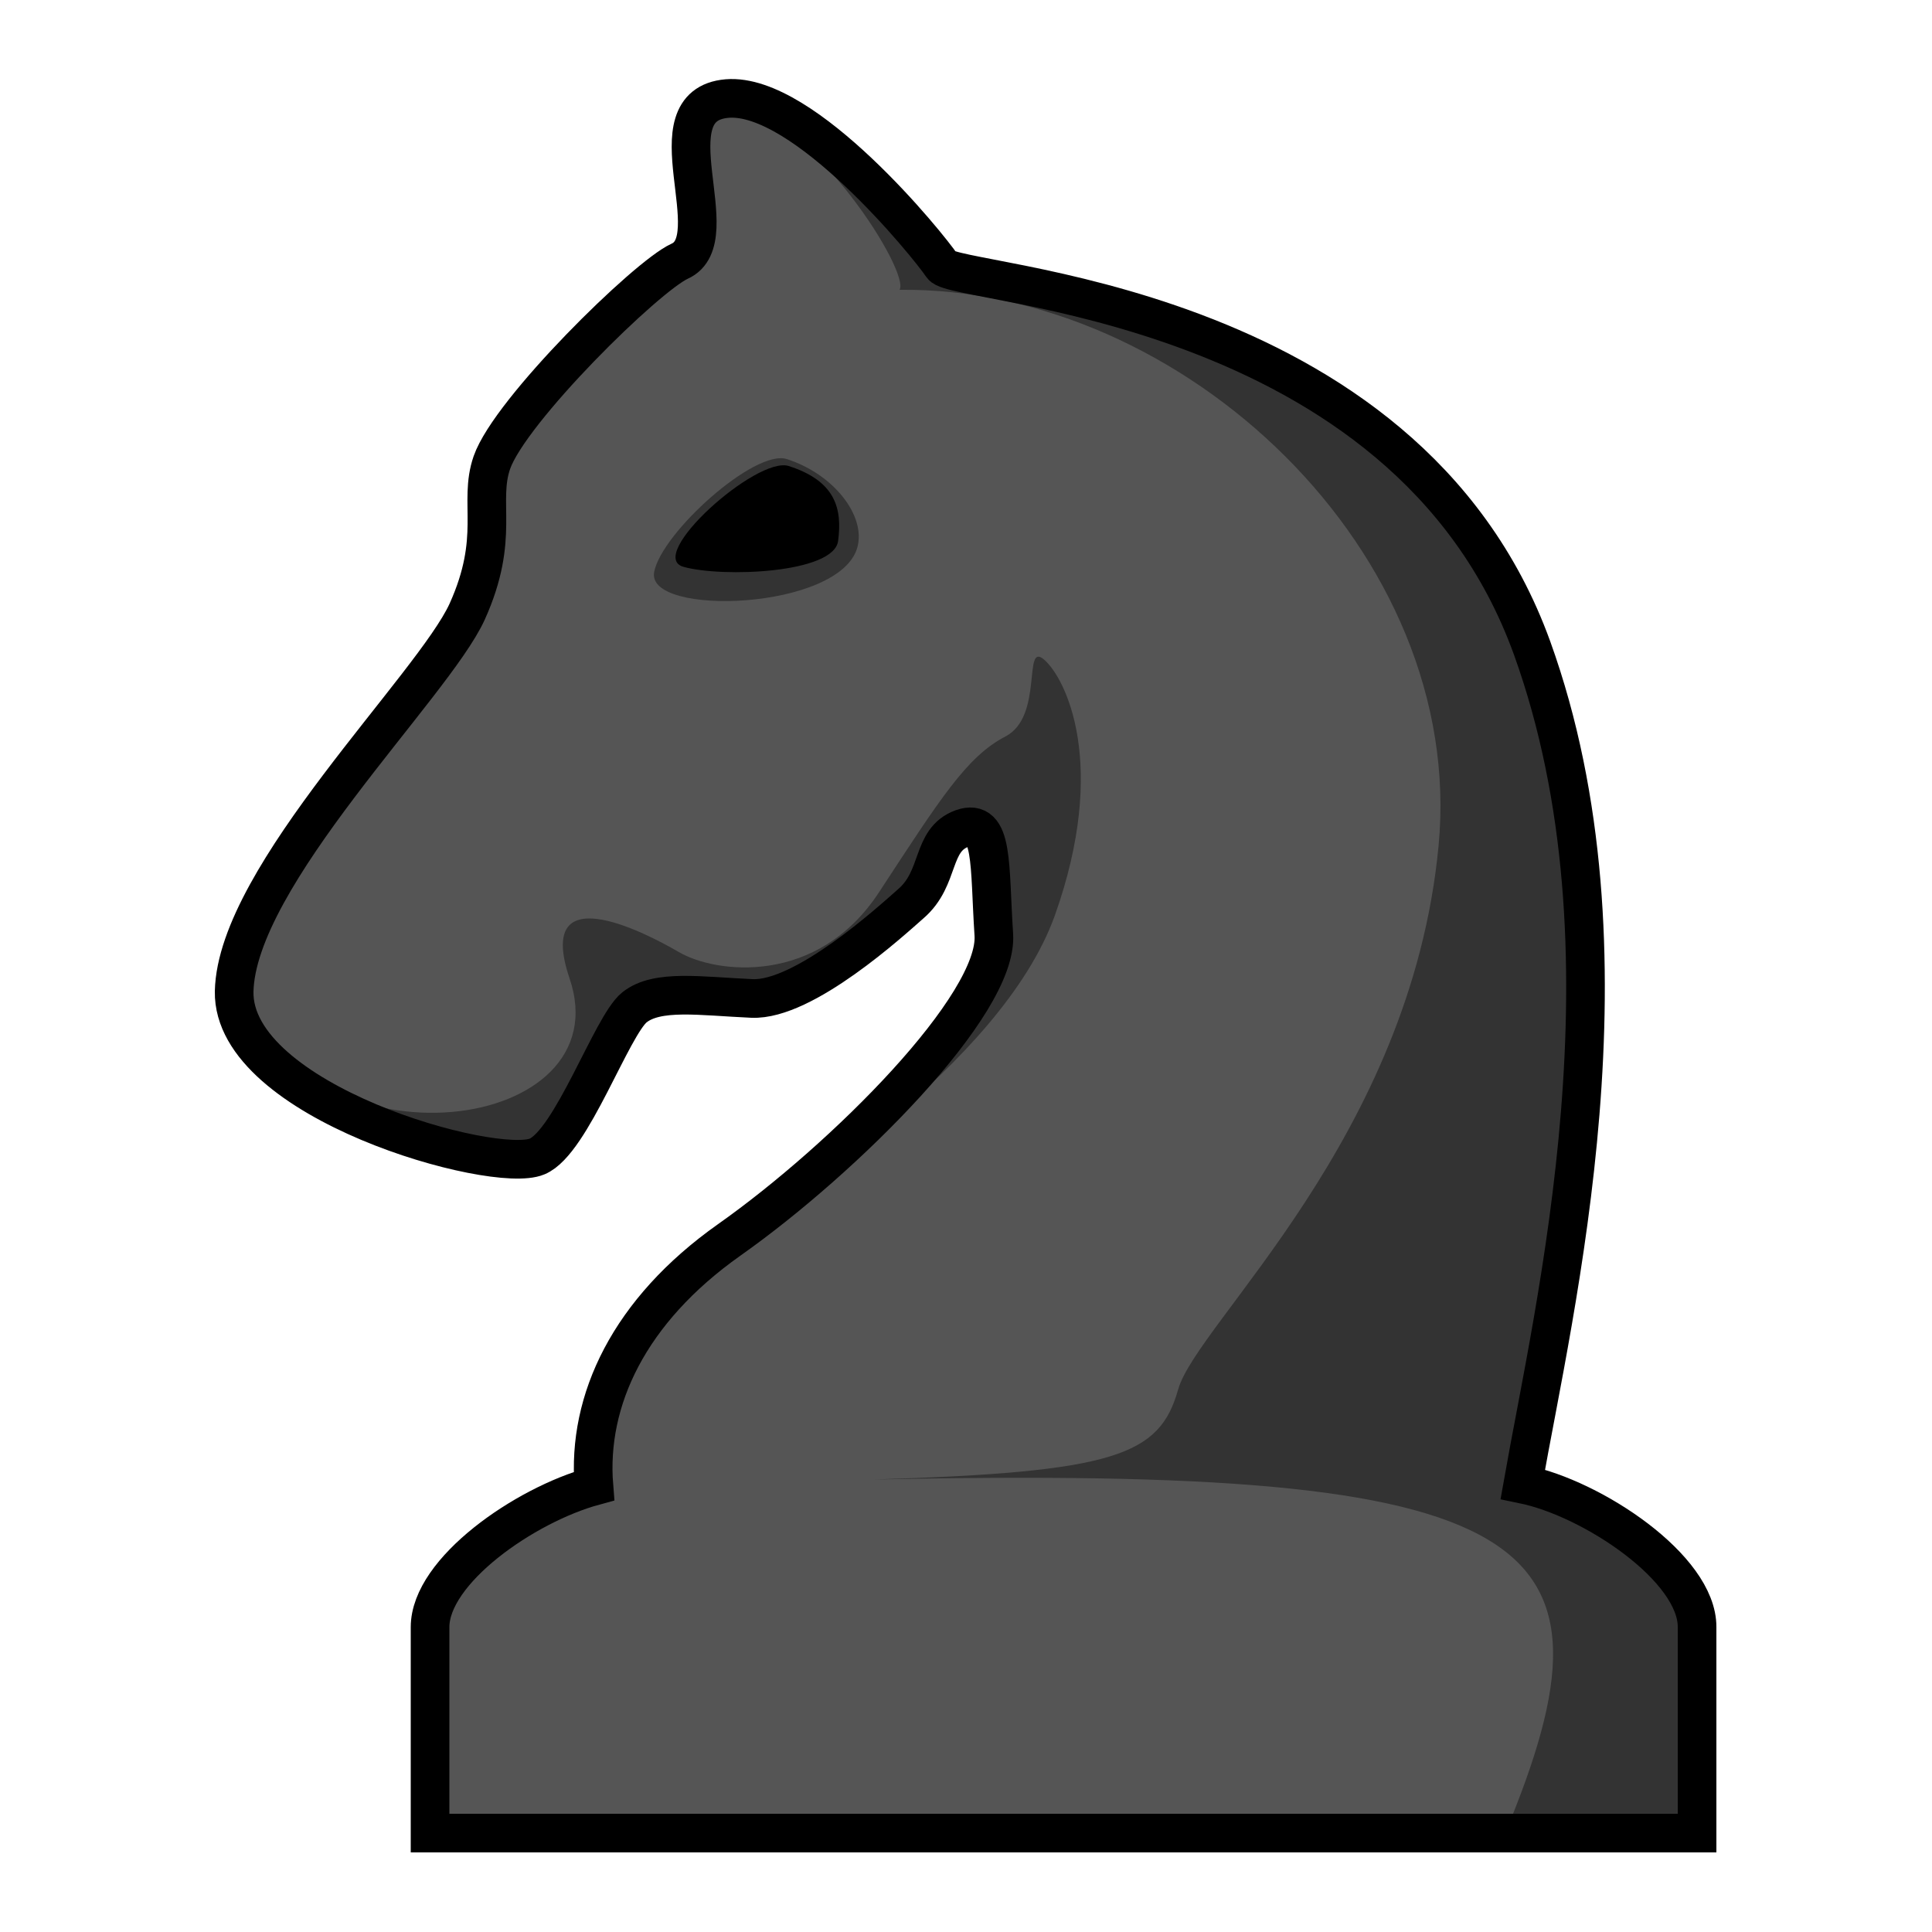
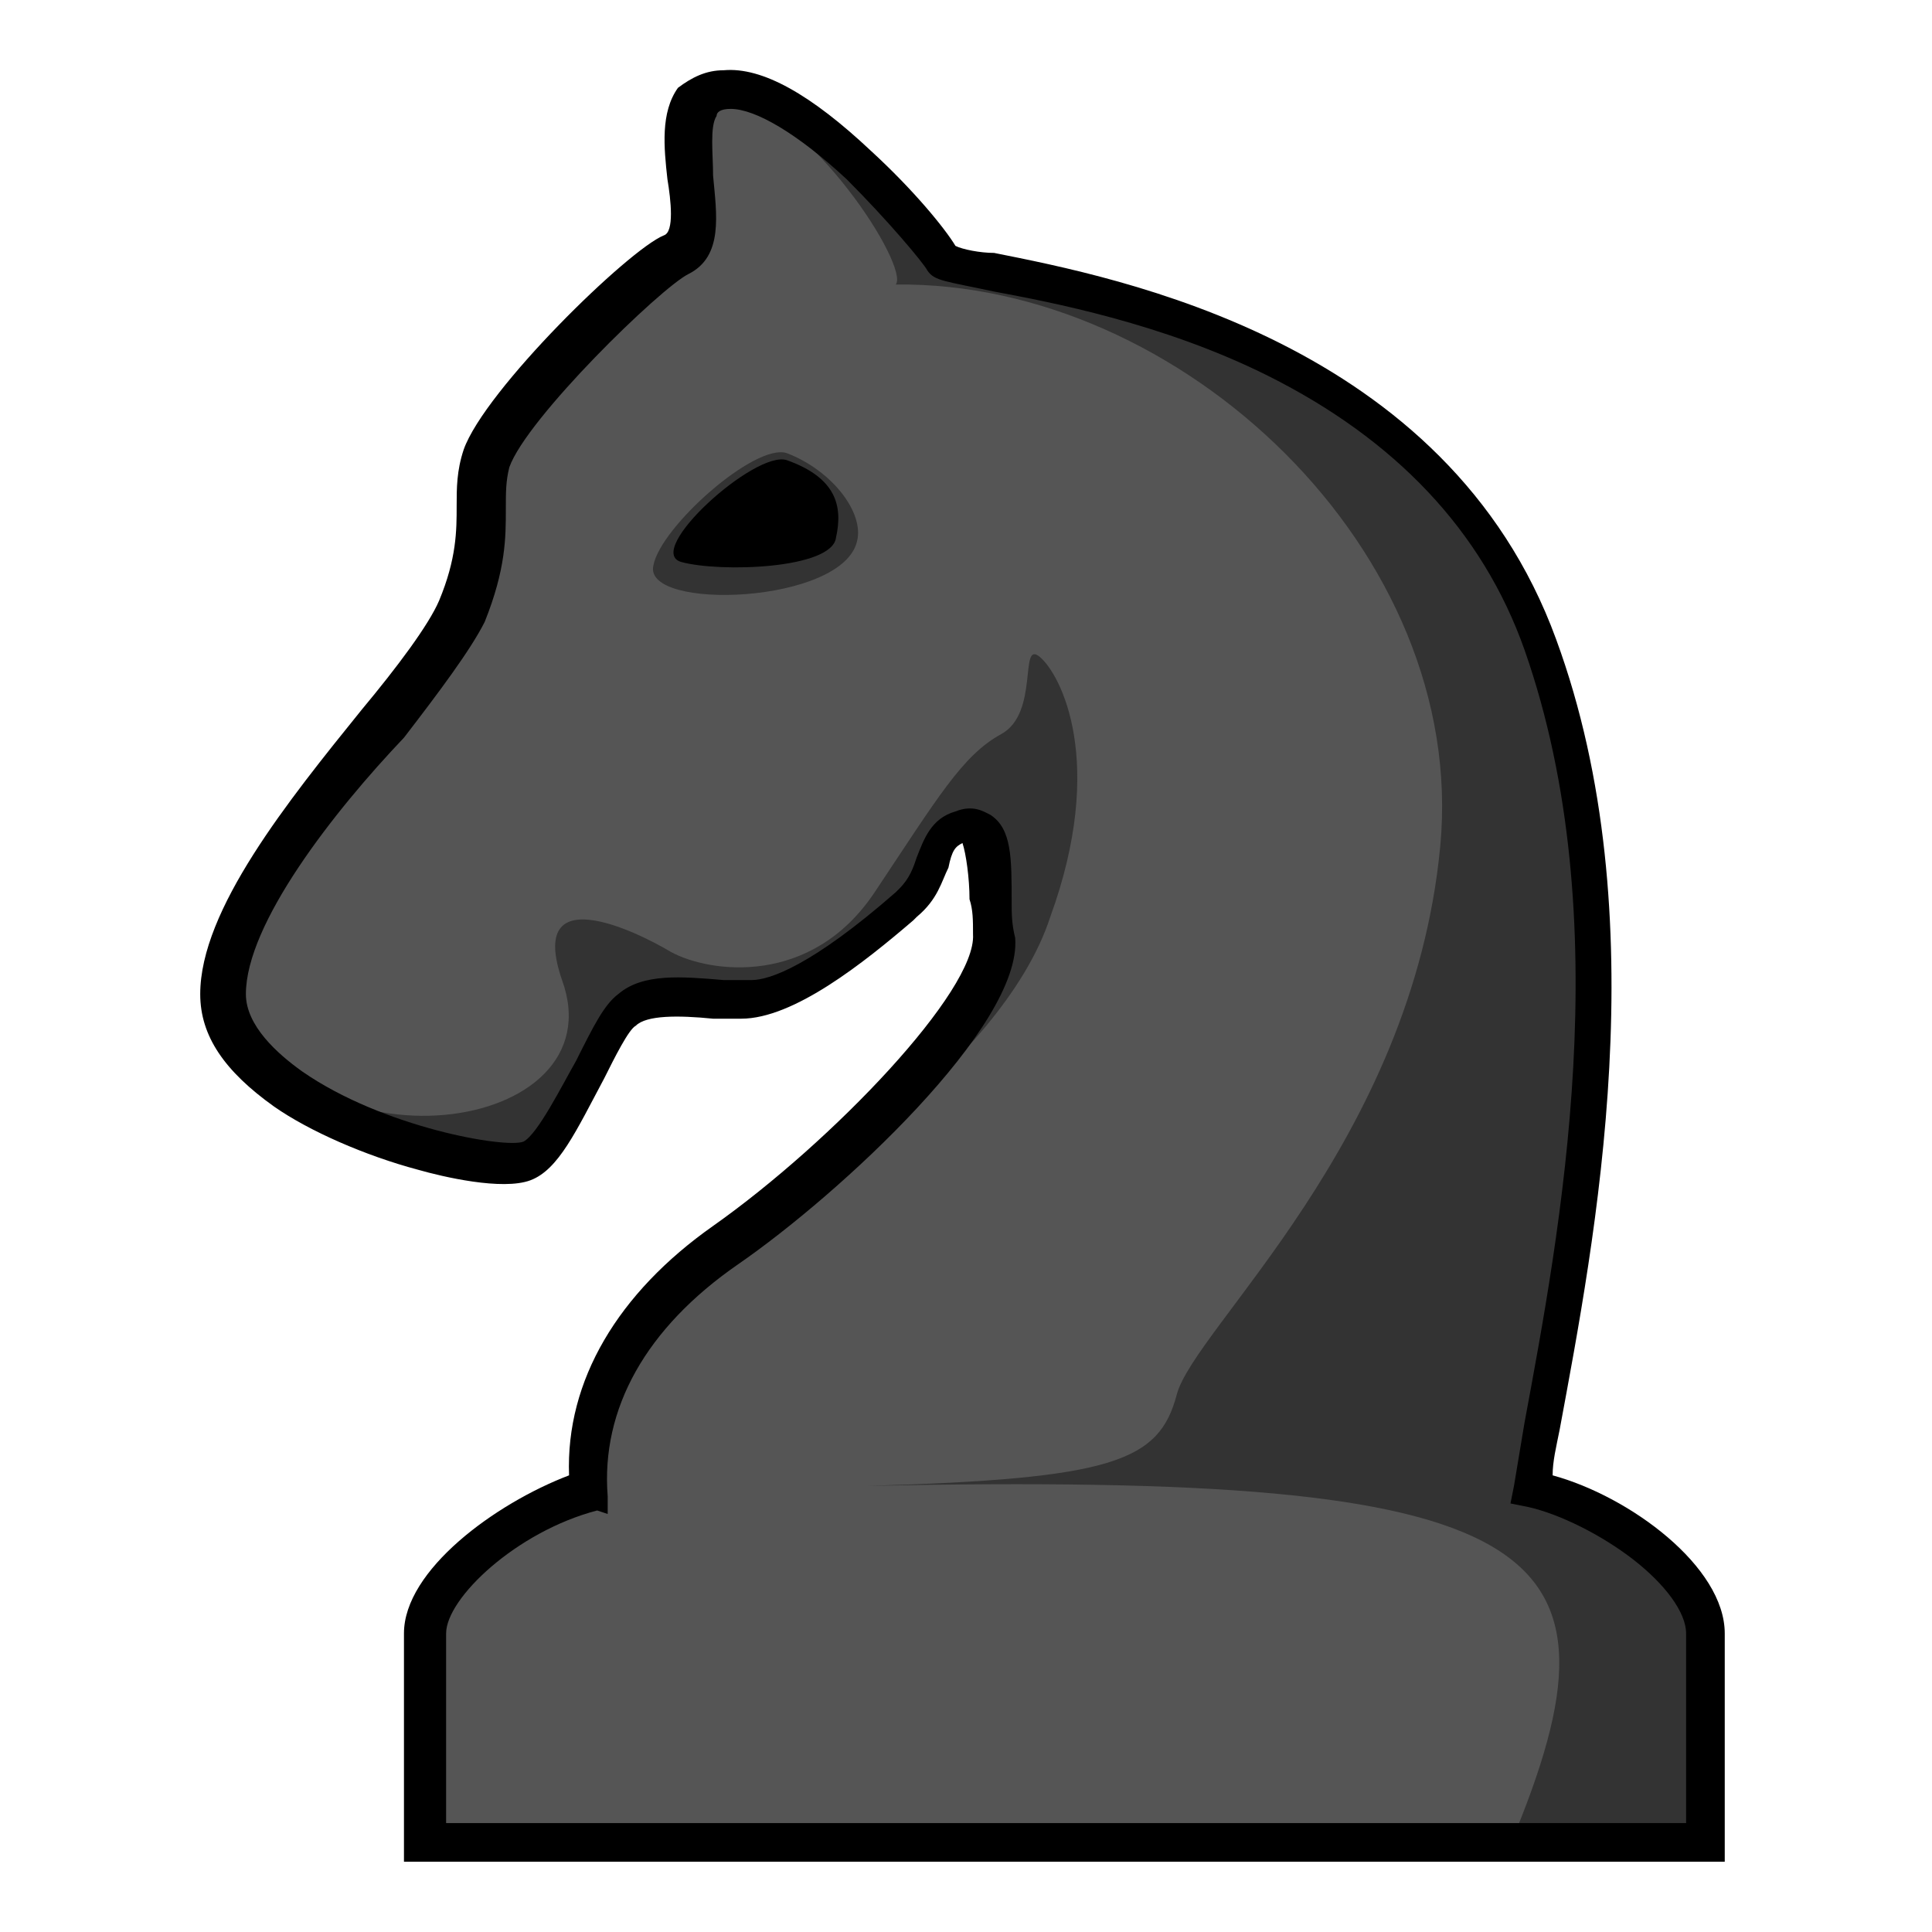
- <svg xmlns="http://www.w3.org/2000/svg" viewBox="0 0 500 500">
+ <svg xmlns="http://www.w3.org/2000/svg" viewBox="0 0 55 55">
  <style type="text/css">
		.st0{fill:#555555;}
		.st1{fill:#333333;}
- 		.st2{fill:none;stroke:#000000;stroke-width:10;stroke-miterlimit:10;}
	</style>
-   <g id="black-knight">
-     <path class="st0" d="M394.1,384.1c8.1-46,30.7-137.9,2.4-216.4c-32.9-91-149.2-93.6-152.7-98.9c-3.5-5.3-35.7-44.9-55.6-43.3    c-20.2,1.7,0.6,36.3-12.3,42.1c-8.6,3.9-43.9,38.6-48.6,52.1c-3.6,10.4,2.3,19.3-6.4,38.6c-8.8,19.3-59.7,68.4-60.3,98.3    c-0.5,28.5,67.3,47.4,78.4,42.7c8.9-3.7,19.3-33.9,25.2-38.6c5.9-4.7,17-2.9,30.4-2.3c13.5,0.6,36.1-20.1,41.1-24.5    c7.8-6.7,5.1-16.5,13.3-19.5c8.2-2.9,7,9.4,8.2,27.5c1.2,18.1-38.6,57.9-68.5,79c-25.9,18.3-36.8,41.5-35,63.7    c-17.9,4.9-42.4,21.9-42.4,36.5v53.3h327.9v-53.3C439.3,405.9,412.2,387.8,394.1,384.1z" />
-     <path class="st1" d="M203.6,118.8c-8.3-2.6-32.3,19-34.3,29.2c-2.3,11.7,48.2,10,52.6-6.4C224.1,133.5,215.8,122.7,203.6,118.8z" />
-     <path d="M204.1,120.6c-8.3-2.6-37.2,23.3-27.2,26.1s38.9,1.7,40-6.7C218,131.7,216.3,124.5,204.1,120.6z" />
-     <path class="st1" d="M389.5,474.5h49.9v-53.3c0-15.3-27.2-33.4-45.2-37.1c8.1-46,30.7-137.9,2.4-216.4    c-32.9-91-149.2-93.6-152.7-98.9c-3.5-5.3-35.7-44.9-55.6-43.3c22.9,5.7,47.3,45.1,44.5,49.5c73.3-0.8,146.7,68.1,139.5,143.9    c-7.2,75.7-62.6,123.5-67.4,140.7c-4.8,17.1-16.3,21.4-78.9,23.3C399.4,379.2,421.7,397.2,389.5,474.5z" />
-     <path class="st1" d="M188.8,321c29.8-21.1,69.6-60.8,68.5-79c-1.2-18.1,0-30.4-8.2-27.5c-8.2,2.9-5.5,12.8-13.3,19.5    c-5.1,4.3-27.7,25-41.1,24.5c-13.5-0.6-24.6-2.4-30.4,2.3c-5.9,4.7-16.2,34.9-25.2,38.6c-11.1,4.7-78.9-14.2-78.4-42.7    c21,47.6,100.3,36.4,86.7-3.5c-8.9-26.3,18.7-12.4,28.3-6.8c9.6,5.6,35.9,8.8,51.8-15.5s22.7-35.1,32.7-40.3    c10-5.2,4.4-24.7,10-19.9c5.6,4.8,16.7,27.1,2.8,66.2C259,275.9,201.2,311.4,188.8,321z" />
-     <path class="st2" d="M394.1,384.1c8.1-46,30.7-137.9,2.4-216.4c-32.9-91-149.2-93.6-152.7-98.9c-3.5-5.3-35.7-44.9-55.6-43.3    c-20.2,1.7,0.6,36.3-12.3,42.1c-8.6,3.9-43.9,38.6-48.6,52.1c-3.6,10.4,2.3,19.3-6.4,38.6c-8.8,19.3-59.7,68.4-60.3,98.3    c-0.5,28.5,67.3,47.4,78.4,42.7c8.9-3.7,19.3-33.9,25.2-38.6c5.9-4.7,17-2.9,30.4-2.3c13.5,0.6,36.1-20.1,41.1-24.5    c7.8-6.7,5.1-16.5,13.3-19.5c8.2-2.9,7,9.4,8.2,27.5c1.2,18.1-38.6,57.9-68.5,79c-25.9,18.3-36.8,41.5-35,63.7    c-17.9,4.9-42.4,21.9-42.4,36.5v53.3h327.9v-53.3C439.3,405.9,412.2,387.8,394.1,384.1z" />
-   </g>
+   <path class="st0" d="M43.5,42.4c0.9-5.1,3.4-15.3,0.3-24.1C40.1,8.2,27.2,8,26.8,7.4c-0.4-0.6-4-5-6.2-4.8c-2.2,0.2,0.1,4-1.4,4.7   c-1,0.4-4.9,4.3-5.4,5.8c-0.4,1.2,0.3,2.1-0.7,4.3c-1,2.1-6.6,7.6-6.7,10.9c-0.1,3.2,7.5,5.3,8.7,4.7c1-0.4,2.1-3.8,2.8-4.3   s1.9-0.3,3.4-0.3c1.5,0.1,4-2.2,4.6-2.7c0.9-0.7,0.6-1.8,1.5-2.2c0.9-0.3,0.8,1,0.9,3.1S24,33,20.7,35.4c-2.9,2-4.1,4.6-3.9,7.1   c-2,0.5-4.7,2.4-4.7,4.1v5.9h36.5v-5.9C48.6,44.8,45.5,42.8,43.5,42.4z" />
+   <path class="st1" d="M22.4,12.9c-0.9-0.3-3.6,2.1-3.8,3.2c-0.3,1.3,5.4,1.1,5.8-0.7C24.6,14.6,23.7,13.4,22.4,12.9z" />
+   <path d="M22.4,13.1c-0.9-0.3-4.1,2.6-3,2.9c1.1,0.3,4.3,0.2,4.4-0.7C24,14.4,23.8,13.6,22.4,13.1z" />
+   <path class="st1" d="M43,52.5h5.5v-5.9c0-1.7-3-3.7-5-4.1c0.9-5.1,3.4-15.3,0.3-24.1C40.2,8.2,27.2,8,26.8,7.4c-0.4-0.6-4-5-6.2-4.8   c2.5,0.6,5.3,5,4.9,5.5c8.1-0.1,16.3,7.6,15.5,16c-0.8,8.4-7,13.7-7.5,15.6c-0.5,1.9-1.8,2.4-8.8,2.6C44.1,41.9,46.6,43.9,43,52.5z" />
+   <path class="st1" d="M20.7,35.4c3.3-2.3,7.7-6.8,7.6-8.8c-0.1-2,0-3.4-0.9-3.1c-0.9,0.3-0.6,1.4-1.5,2.2c-0.6,0.5-3.1,2.8-4.6,2.7   c-1.5-0.1-2.7-0.3-3.4,0.3c-0.7,0.5-1.8,3.9-2.8,4.3c-1.2,0.5-8.8-1.6-8.7-4.7c2.3,5.3,11.2,4,9.6-0.4c-1-2.9,2.1-1.4,3.1-0.8   c1.1,0.6,4,1,5.8-1.7c1.8-2.7,2.5-3.9,3.6-4.5c1.1-0.6,0.5-2.7,1.1-2.2c0.6,0.5,1.9,3,0.3,7.4C28.5,30.4,22.1,34.3,20.7,35.4z" />
+   <path d="M49.1,53H11.5v-6.5c0-1.8,2.6-3.7,4.7-4.5c-0.1-2.7,1.4-5.2,4.1-7.1c3.4-2.4,7.5-6.7,7.4-8.3c0-0.4,0-0.7-0.1-1   c0-0.6-0.1-1.3-0.2-1.6c-0.2,0.1-0.3,0.2-0.4,0.7c-0.2,0.4-0.3,0.9-0.9,1.4l-0.1,0.1c-1.4,1.2-3.4,2.8-4.9,2.8c-0.3,0-0.5,0-0.8,0   c-1-0.1-1.9-0.1-2.2,0.2c-0.2,0.1-0.6,0.9-0.9,1.5c-0.8,1.5-1.3,2.6-2.1,2.9c-0.8,0.3-2.5-0.1-3.2-0.3c-1.5-0.4-3.1-1.1-4.1-1.8   c-1.4-1-2.1-2-2.1-3.2c0-2.4,2.5-5.5,4.6-8.1c1-1.2,1.9-2.4,2.2-3.1c0.5-1.2,0.5-2,0.5-2.7c0-0.5,0-1,0.2-1.6   c0.6-1.7,4.7-5.7,5.7-6.1c0.3-0.1,0.2-1,0.1-1.6c-0.1-0.9-0.2-1.9,0.3-2.6C19.7,2.2,20.1,2,20.6,2c1.1-0.1,2.5,0.7,4.2,2.3   c1.2,1.1,2.1,2.2,2.4,2.7c0.2,0.1,0.7,0.2,1.1,0.2c3.5,0.7,12.9,2.5,16,11c2.9,7.9,1.1,17.1,0.1,22.5c-0.1,0.5-0.2,0.9-0.2,1.3   c2.2,0.6,4.9,2.6,4.9,4.5V53z M12.6,51.9H48v-5.4c0-0.6-0.6-1.4-1.5-2.1c-0.9-0.7-2.1-1.3-3-1.5l-0.5-0.1l0.1-0.5   c0.1-0.6,0.2-1.2,0.3-1.8c1-5.4,2.7-14.3,0-22c-1.2-3.4-3.7-6-7.3-7.8c-3-1.5-6.2-2.1-7.8-2.4C26.9,8,26.6,8,26.4,7.7   c-0.1-0.2-1.1-1.4-2.3-2.6c-1.4-1.3-2.6-2-3.3-2c-0.3,0-0.4,0.1-0.4,0.2c-0.2,0.3-0.1,1.1-0.1,1.7c0.1,1.1,0.3,2.3-0.7,2.8   c-0.8,0.4-4.6,4.1-5.1,5.5c-0.1,0.4-0.1,0.7-0.1,1.2c0,0.8,0,1.7-0.6,3.2c-0.4,0.8-1.3,2-2.3,3.3C9.5,23.1,7,26.3,7,28.3   c0,0.9,0.9,1.7,1.6,2.2c2.3,1.6,5.8,2.2,6.3,2c0.4-0.2,1.1-1.6,1.5-2.3c0.5-1,0.8-1.6,1.2-1.9c0.7-0.6,1.8-0.5,3-0.4   c0.2,0,0.5,0,0.8,0c0.5,0,1.7-0.4,4.1-2.5l0.1-0.1c0.3-0.3,0.4-0.6,0.5-0.9c0.2-0.5,0.4-1.1,1.1-1.3c0.5-0.2,0.8,0,1,0.1   c0.6,0.4,0.6,1.2,0.6,2.5c0,0.3,0,0.6,0.1,1c0.2,2.5-5,7.3-7.9,9.3c-2.6,1.8-3.9,4.1-3.7,6.6l0,0.5L17,43c-2.3,0.6-4.3,2.5-4.3,3.5   V51.9z" />
</svg>
